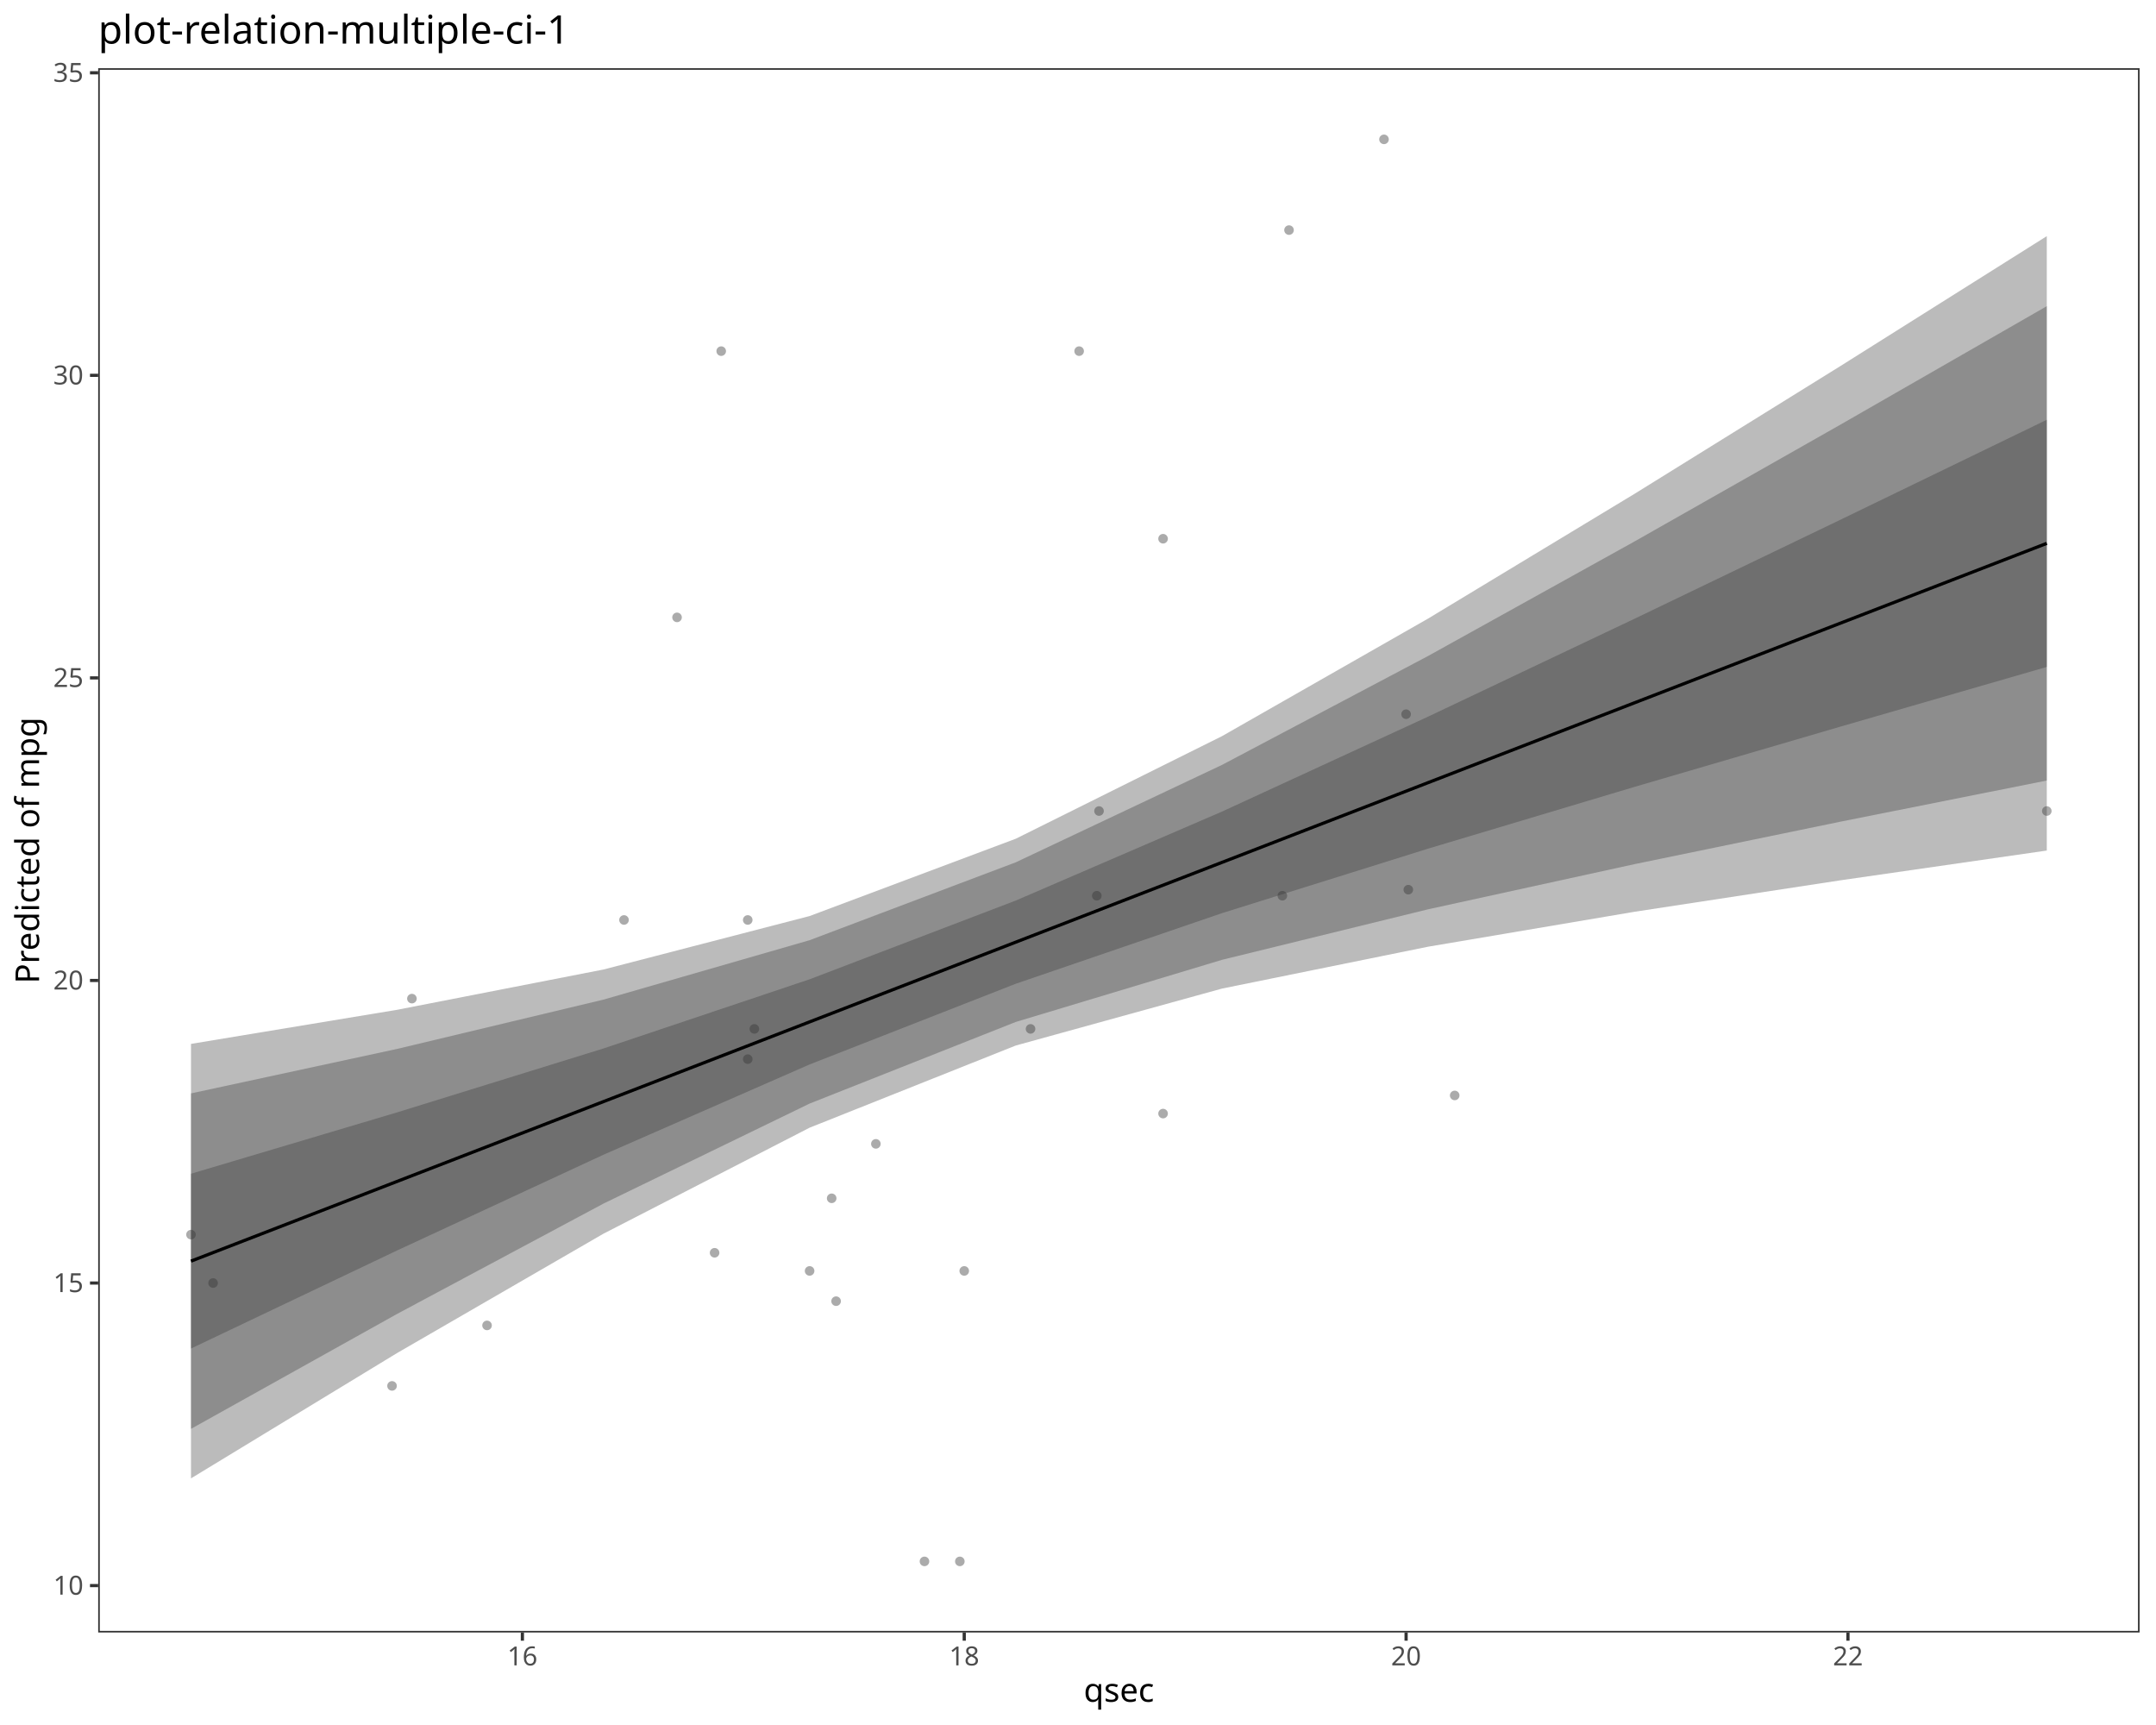
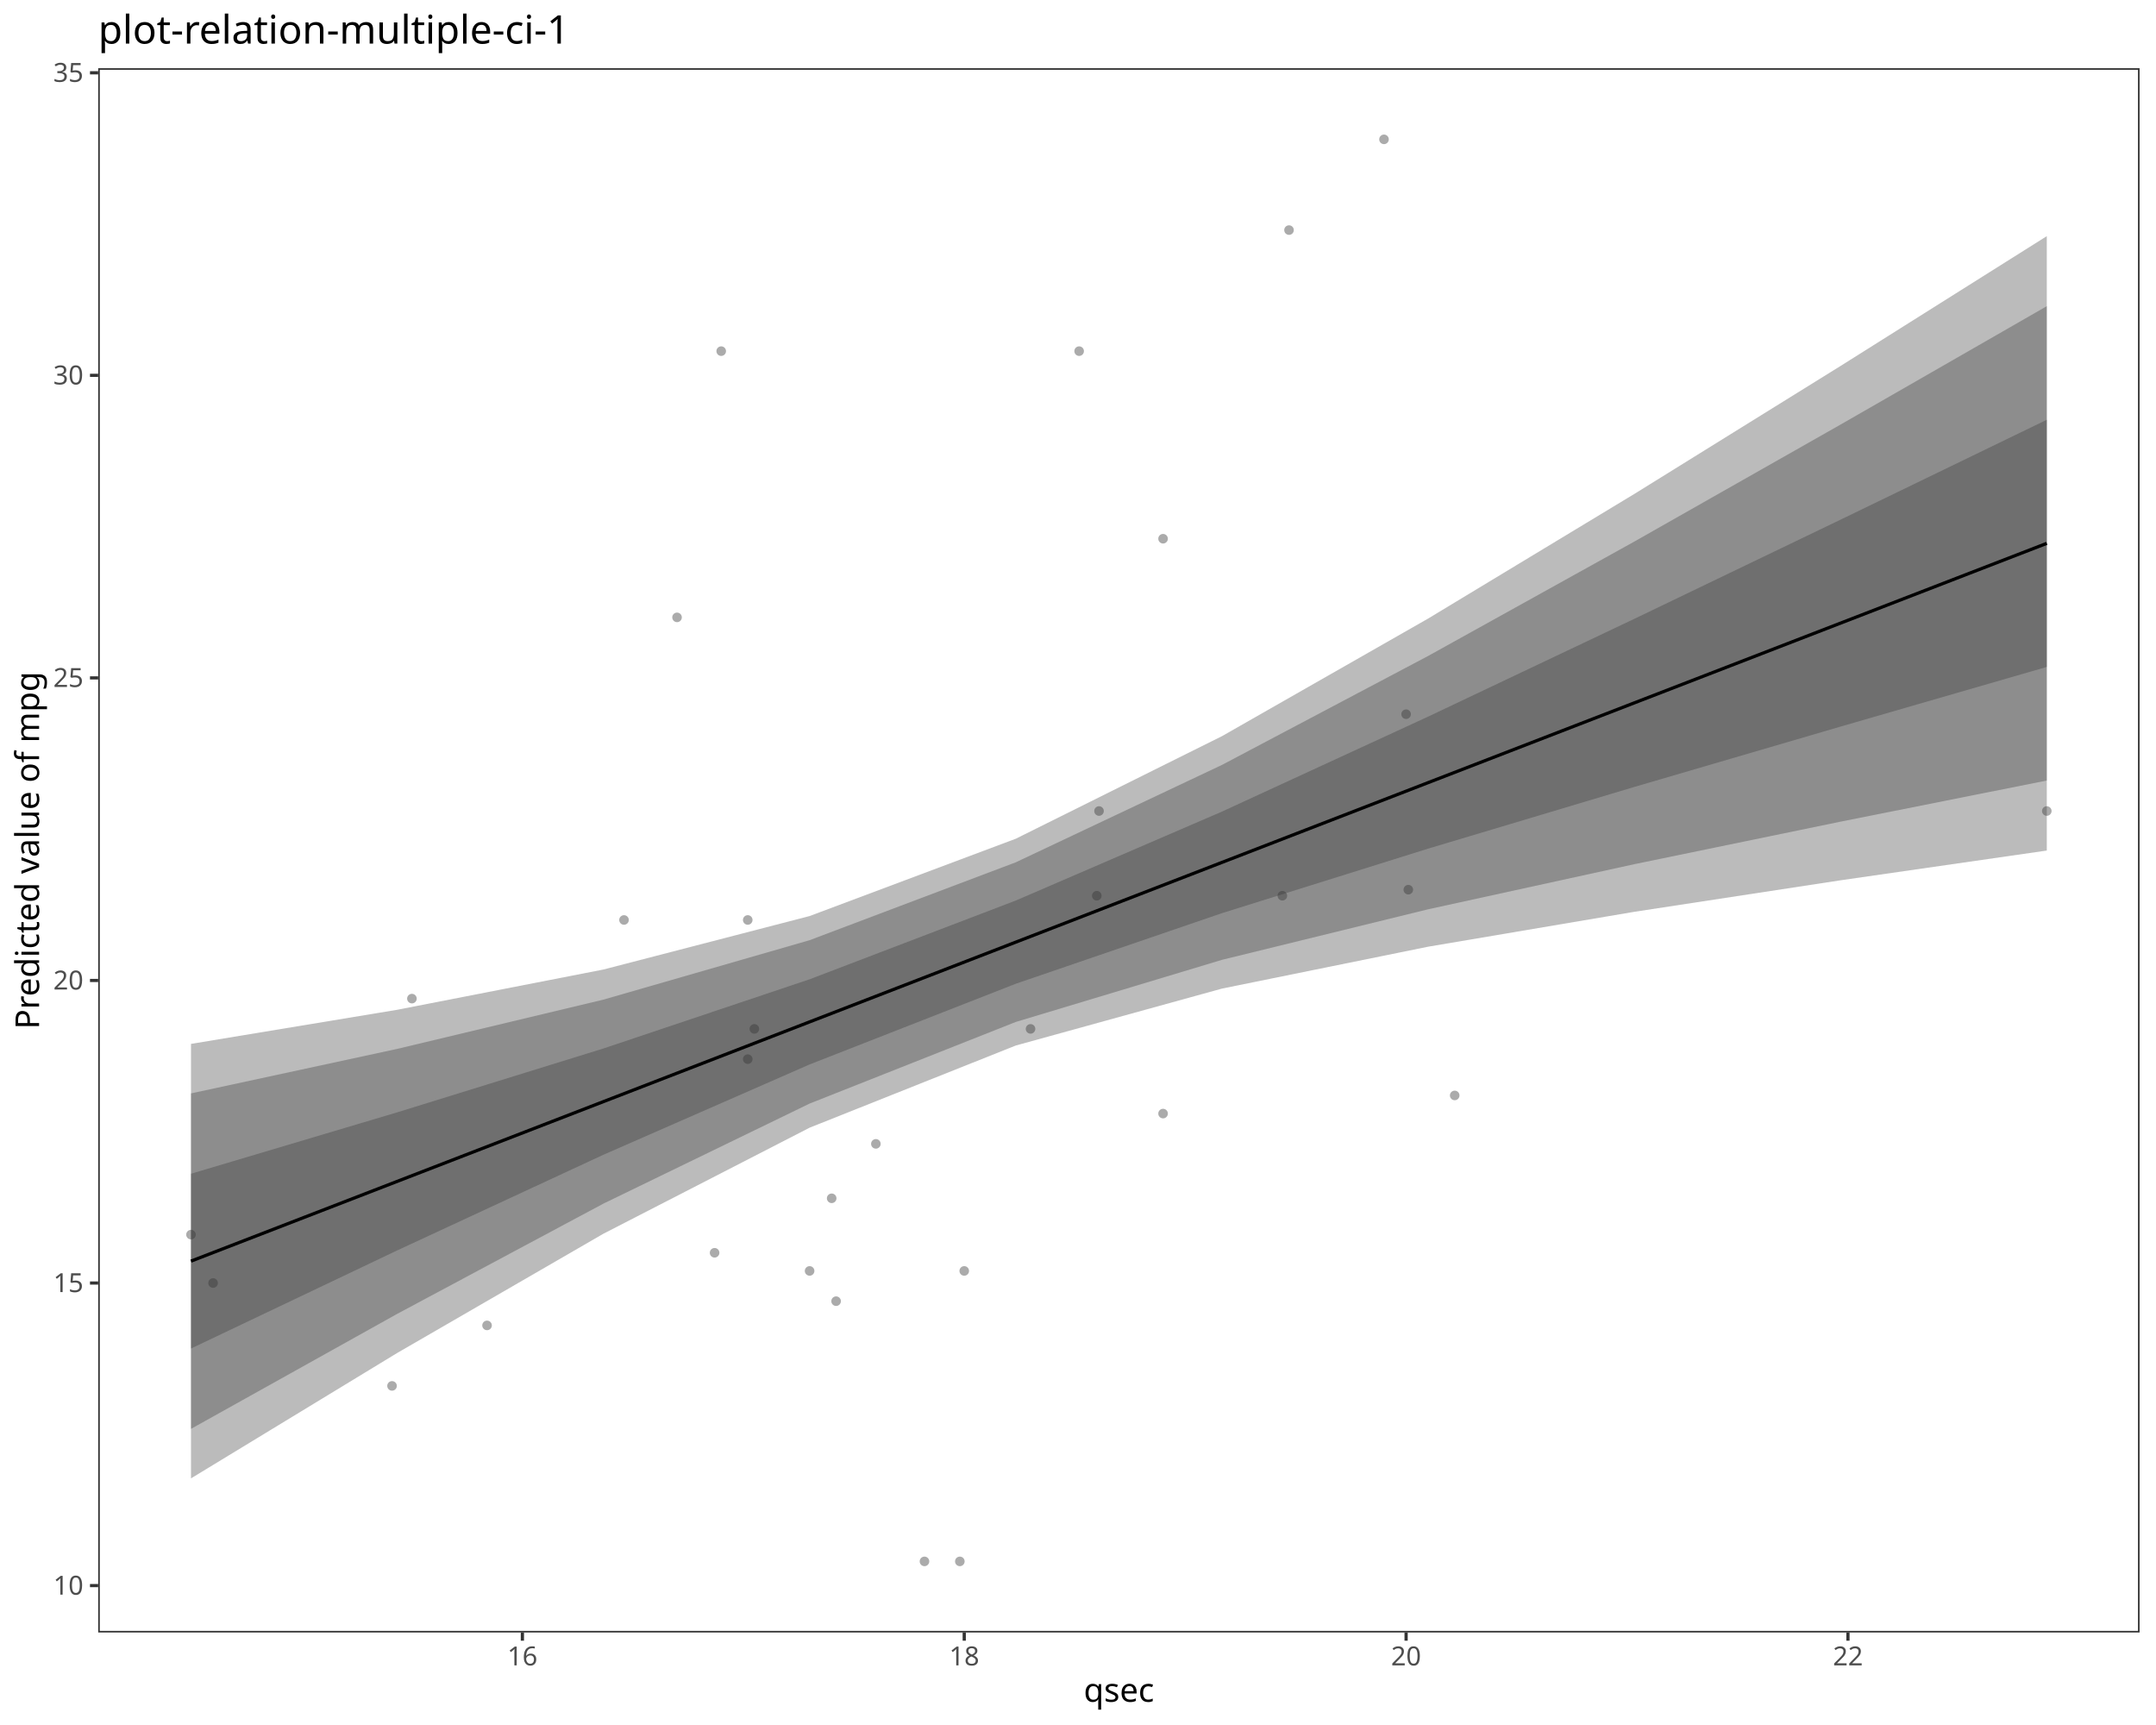
<svg xmlns="http://www.w3.org/2000/svg" class="svglite" data-engine-version="2.0" width="720.00pt" height="576.00pt" viewBox="0 0 720.00 576.00">
  <defs>
    <style type="text/css">
    .svglite line, .svglite polyline, .svglite polygon, .svglite path, .svglite rect, .svglite circle {
      fill: none;
      stroke: #000000;
      stroke-linecap: round;
      stroke-linejoin: round;
      stroke-miterlimit: 10.00;
    }
  </style>
  </defs>
  <rect width="100%" height="100%" style="stroke: none; fill: #FFFFFF;" />
  <defs>
    <clipPath id="cpMC4wMHw3MjAuMDB8MC4wMHw1NzYuMDA=">
      <rect x="0.00" y="0.00" width="720.00" height="576.00" />
    </clipPath>
  </defs>
  <g clip-path="url(#cpMC4wMHw3MjAuMDB8MC4wMHw1NzYuMDA=)">
    <rect x="0.00" y="0.00" width="720.00" height="576.00" style="stroke-width: 1.07; stroke: #FFFFFF; fill: #FFFFFF;" />
  </g>
  <defs>
    <clipPath id="cpMzIuNzl8NzE0LjUyfDIyLjc4fDU0NS4xMQ==">
      <rect x="32.79" y="22.78" width="681.73" height="522.33" />
    </clipPath>
  </defs>
  <g clip-path="url(#cpMzIuNzl8NzE0LjUyfDIyLjc4fDU0NS4xMQ==)">
    <rect x="32.79" y="22.78" width="681.73" height="522.33" style="stroke-width: 1.07; stroke: none; fill: #FFFFFF;" />
    <circle cx="208.39" cy="307.19" r="1.60" style="stroke-width: 0.00; stroke: none; fill: #000000; fill-opacity: 0.33;" />
    <circle cx="249.71" cy="307.19" r="1.60" style="stroke-width: 0.00; stroke: none; fill: #000000; fill-opacity: 0.33;" />
    <circle cx="367.02" cy="270.81" r="1.60" style="stroke-width: 0.00; stroke: none; fill: #000000; fill-opacity: 0.33;" />
    <circle cx="428.25" cy="299.10" r="1.60" style="stroke-width: 0.00; stroke: none; fill: #000000; fill-opacity: 0.33;" />
    <circle cx="249.71" cy="353.66" r="1.60" style="stroke-width: 0.00; stroke: none; fill: #000000; fill-opacity: 0.33;" />
    <circle cx="485.80" cy="365.78" r="1.60" style="stroke-width: 0.00; stroke: none; fill: #000000; fill-opacity: 0.33;" />
    <circle cx="162.65" cy="442.57" r="1.60" style="stroke-width: 0.00; stroke: none; fill: #000000; fill-opacity: 0.33;" />
    <circle cx="469.57" cy="238.48" r="1.60" style="stroke-width: 0.00; stroke: none; fill: #000000; fill-opacity: 0.33;" />
    <circle cx="683.53" cy="270.81" r="1.60" style="stroke-width: 0.00; stroke: none; fill: #000000; fill-opacity: 0.33;" />
    <circle cx="344.15" cy="343.56" r="1.60" style="stroke-width: 0.00; stroke: none; fill: #000000; fill-opacity: 0.33;" />
    <circle cx="388.41" cy="371.84" r="1.60" style="stroke-width: 0.00; stroke: none; fill: #000000; fill-opacity: 0.33;" />
    <circle cx="277.74" cy="400.13" r="1.60" style="stroke-width: 0.00; stroke: none; fill: #000000; fill-opacity: 0.33;" />
    <circle cx="292.50" cy="381.95" r="1.60" style="stroke-width: 0.00; stroke: none; fill: #000000; fill-opacity: 0.33;" />
    <circle cx="322.01" cy="424.38" r="1.60" style="stroke-width: 0.00; stroke: none; fill: #000000; fill-opacity: 0.33;" />
    <circle cx="320.54" cy="521.37" r="1.60" style="stroke-width: 0.00; stroke: none; fill: #000000; fill-opacity: 0.33;" />
    <circle cx="308.73" cy="521.37" r="1.60" style="stroke-width: 0.00; stroke: none; fill: #000000; fill-opacity: 0.33;" />
    <circle cx="279.22" cy="434.48" r="1.60" style="stroke-width: 0.00; stroke: none; fill: #000000; fill-opacity: 0.33;" />
    <circle cx="430.47" cy="76.83" r="1.60" style="stroke-width: 0.00; stroke: none; fill: #000000; fill-opacity: 0.33;" />
    <circle cx="360.38" cy="117.25" r="1.60" style="stroke-width: 0.00; stroke: none; fill: #000000; fill-opacity: 0.33;" />
    <circle cx="462.19" cy="46.53" r="1.60" style="stroke-width: 0.00; stroke: none; fill: #000000; fill-opacity: 0.33;" />
    <circle cx="470.31" cy="297.08" r="1.60" style="stroke-width: 0.00; stroke: none; fill: #000000; fill-opacity: 0.33;" />
    <circle cx="238.64" cy="418.32" r="1.60" style="stroke-width: 0.00; stroke: none; fill: #000000; fill-opacity: 0.33;" />
    <circle cx="270.37" cy="424.38" r="1.60" style="stroke-width: 0.00; stroke: none; fill: #000000; fill-opacity: 0.33;" />
    <circle cx="130.92" cy="462.77" r="1.60" style="stroke-width: 0.00; stroke: none; fill: #000000; fill-opacity: 0.33;" />
    <circle cx="251.92" cy="343.56" r="1.60" style="stroke-width: 0.00; stroke: none; fill: #000000; fill-opacity: 0.33;" />
    <circle cx="388.41" cy="179.89" r="1.60" style="stroke-width: 0.00; stroke: none; fill: #000000; fill-opacity: 0.33;" />
    <circle cx="226.10" cy="206.15" r="1.60" style="stroke-width: 0.00; stroke: none; fill: #000000; fill-opacity: 0.33;" />
    <circle cx="240.85" cy="117.25" r="1.60" style="stroke-width: 0.00; stroke: none; fill: #000000; fill-opacity: 0.33;" />
    <circle cx="63.78" cy="412.26" r="1.60" style="stroke-width: 0.00; stroke: none; fill: #000000; fill-opacity: 0.33;" />
    <circle cx="137.56" cy="333.45" r="1.60" style="stroke-width: 0.00; stroke: none; fill: #000000; fill-opacity: 0.33;" />
    <circle cx="71.16" cy="428.42" r="1.60" style="stroke-width: 0.00; stroke: none; fill: #000000; fill-opacity: 0.33;" />
    <circle cx="366.28" cy="299.10" r="1.60" style="stroke-width: 0.00; stroke: none; fill: #000000; fill-opacity: 0.33;" />
    <polygon points="63.78,348.57 132.64,337.18 201.50,323.74 270.37,305.88 339.23,280.06 408.09,245.81 476.95,206.53 545.81,164.92 614.67,122.19 683.53,78.85 683.53,284.01 614.67,293.94 545.81,304.46 476.95,316.11 408.09,330.10 339.23,349.11 270.37,376.55 201.50,411.96 132.64,451.78 63.78,493.65 " style="stroke-width: 0.00; stroke: none; stroke-linecap: butt; fill: #333333; fill-opacity: 0.33;" />
    <polyline points="63.78,348.57 132.64,337.18 201.50,323.74 270.37,305.88 339.23,280.06 408.09,245.81 476.95,206.53 545.81,164.92 614.67,122.19 683.53,78.85 " style="stroke-width: 1.07; stroke: none; stroke-linecap: butt;" />
    <polyline points="683.53,284.01 614.67,293.94 545.81,304.46 476.95,316.11 408.09,330.10 339.23,349.11 270.37,376.55 201.50,411.96 132.64,451.78 63.78,493.65 " style="stroke-width: 1.07; stroke: none; stroke-linecap: butt;" />
    <polygon points="63.78,365.10 132.64,350.24 201.50,333.79 270.37,313.94 339.23,287.93 408.09,255.41 476.95,219.02 545.81,180.82 614.67,141.76 683.53,102.23 683.53,260.63 614.67,274.36 545.81,288.56 476.95,303.62 408.09,320.50 339.23,341.24 270.37,368.50 201.50,401.91 132.64,438.72 63.78,477.12 " style="stroke-width: 0.00; stroke: none; stroke-linecap: butt; fill: #333333; fill-opacity: 0.33;" />
    <polyline points="63.78,365.10 132.64,350.24 201.50,333.79 270.37,313.94 339.23,287.93 408.09,255.41 476.95,219.02 545.81,180.82 614.67,141.76 683.53,102.23 " style="stroke-width: 1.07; stroke: none; stroke-linecap: butt;" />
    <polyline points="683.53,260.63 614.67,274.36 545.81,288.56 476.95,303.62 408.09,320.50 339.23,341.24 270.37,368.50 201.50,401.91 132.64,438.72 63.78,477.12 " style="stroke-width: 1.07; stroke: none; stroke-linecap: butt;" />
    <polygon points="63.78,391.93 132.64,371.43 201.50,350.11 270.37,327.00 339.23,300.70 408.09,271.00 476.95,239.28 545.81,206.63 614.67,173.52 683.53,140.17 683.53,222.69 614.67,242.61 545.81,262.76 476.95,283.36 408.09,304.91 339.23,328.48 270.37,355.43 201.50,385.59 132.64,417.53 63.78,450.29 " style="stroke-width: 0.00; stroke: none; stroke-linecap: butt; fill: #333333; fill-opacity: 0.33;" />
    <polyline points="63.78,391.93 132.64,371.43 201.50,350.11 270.37,327.00 339.23,300.70 408.09,271.00 476.95,239.28 545.81,206.63 614.67,173.52 683.53,140.17 " style="stroke-width: 1.07; stroke: none; stroke-linecap: butt;" />
    <polyline points="683.53,222.69 614.67,242.61 545.81,262.76 476.95,283.36 408.09,304.91 339.23,328.48 270.37,355.43 201.50,385.59 132.64,417.53 63.78,450.29 " style="stroke-width: 1.07; stroke: none; stroke-linecap: butt;" />
    <polyline points="63.78,421.11 132.64,394.48 201.50,367.85 270.37,341.22 339.23,314.59 408.09,287.96 476.95,261.32 545.81,234.69 614.67,208.06 683.53,181.43 " style="stroke-width: 1.07; stroke-linecap: butt;" />
    <rect x="32.79" y="22.78" width="681.73" height="522.33" style="stroke-width: 1.07; stroke: #333333;" />
  </g>
  <g clip-path="url(#cpMC4wMHw3MjAuMDB8MC4wMHw1NzYuMDA=)">
    <text x="27.86" y="532.48" text-anchor="end" style="font-size: 8.80px; fill: #4D4D4D; font-family: sans;" textLength="9.79px" lengthAdjust="spacingAndGlyphs">10</text>
    <text x="27.86" y="431.45" text-anchor="end" style="font-size: 8.80px; fill: #4D4D4D; font-family: sans;" textLength="9.79px" lengthAdjust="spacingAndGlyphs">15</text>
    <text x="27.86" y="330.42" text-anchor="end" style="font-size: 8.80px; fill: #4D4D4D; font-family: sans;" textLength="9.79px" lengthAdjust="spacingAndGlyphs">20</text>
    <text x="27.86" y="229.39" text-anchor="end" style="font-size: 8.80px; fill: #4D4D4D; font-family: sans;" textLength="9.79px" lengthAdjust="spacingAndGlyphs">25</text>
    <text x="27.86" y="128.36" text-anchor="end" style="font-size: 8.80px; fill: #4D4D4D; font-family: sans;" textLength="9.79px" lengthAdjust="spacingAndGlyphs">30</text>
    <text x="27.86" y="27.33" text-anchor="end" style="font-size: 8.80px; fill: #4D4D4D; font-family: sans;" textLength="9.79px" lengthAdjust="spacingAndGlyphs">35</text>
    <polyline points="30.05,529.45 32.79,529.45 " style="stroke-width: 1.07; stroke: #333333; stroke-linecap: butt;" />
    <polyline points="30.05,428.42 32.79,428.42 " style="stroke-width: 1.07; stroke: #333333; stroke-linecap: butt;" />
    <polyline points="30.05,327.39 32.79,327.39 " style="stroke-width: 1.07; stroke: #333333; stroke-linecap: butt;" />
    <polyline points="30.05,226.36 32.79,226.36 " style="stroke-width: 1.07; stroke: #333333; stroke-linecap: butt;" />
    <polyline points="30.05,125.33 32.79,125.33 " style="stroke-width: 1.07; stroke: #333333; stroke-linecap: butt;" />
    <polyline points="30.05,24.30 32.79,24.30 " style="stroke-width: 1.07; stroke: #333333; stroke-linecap: butt;" />
    <polyline points="174.45,547.85 174.45,545.11 " style="stroke-width: 1.07; stroke: #333333; stroke-linecap: butt;" />
    <polyline points="322.01,547.85 322.01,545.11 " style="stroke-width: 1.07; stroke: #333333; stroke-linecap: butt;" />
    <polyline points="469.57,547.85 469.57,545.11 " style="stroke-width: 1.07; stroke: #333333; stroke-linecap: butt;" />
    <polyline points="617.13,547.85 617.13,545.11 " style="stroke-width: 1.07; stroke: #333333; stroke-linecap: butt;" />
    <text x="174.45" y="556.10" text-anchor="middle" style="font-size: 8.80px; fill: #4D4D4D; font-family: sans;" textLength="9.79px" lengthAdjust="spacingAndGlyphs">16</text>
    <text x="322.01" y="556.10" text-anchor="middle" style="font-size: 8.80px; fill: #4D4D4D; font-family: sans;" textLength="9.79px" lengthAdjust="spacingAndGlyphs">18</text>
    <text x="469.57" y="556.10" text-anchor="middle" style="font-size: 8.80px; fill: #4D4D4D; font-family: sans;" textLength="9.79px" lengthAdjust="spacingAndGlyphs">20</text>
    <text x="617.13" y="556.10" text-anchor="middle" style="font-size: 8.80px; fill: #4D4D4D; font-family: sans;" textLength="9.79px" lengthAdjust="spacingAndGlyphs">22</text>
    <text x="373.66" y="568.24" text-anchor="middle" style="font-size: 11.00px; font-family: sans;" textLength="23.25px" lengthAdjust="spacingAndGlyphs">qsec</text>
-     <text transform="translate(13.05,283.95) rotate(-90)" text-anchor="middle" style="font-size: 11.00px; font-family: sans;" textLength="83.17px" lengthAdjust="spacingAndGlyphs">Predicted of mpg</text>
+     <text transform="translate(13.05,283.95) rotate(-90)" text-anchor="middle" style="font-size: 11.00px; font-family: sans;" textLength="112.52px" lengthAdjust="spacingAndGlyphs">Predicted value of mpg</text>
    <text x="32.79" y="14.56" style="font-size: 13.20px; font-family: sans;" textLength="144.52px" lengthAdjust="spacingAndGlyphs">plot-relation-multiple-ci-1</text>
  </g>
</svg>
